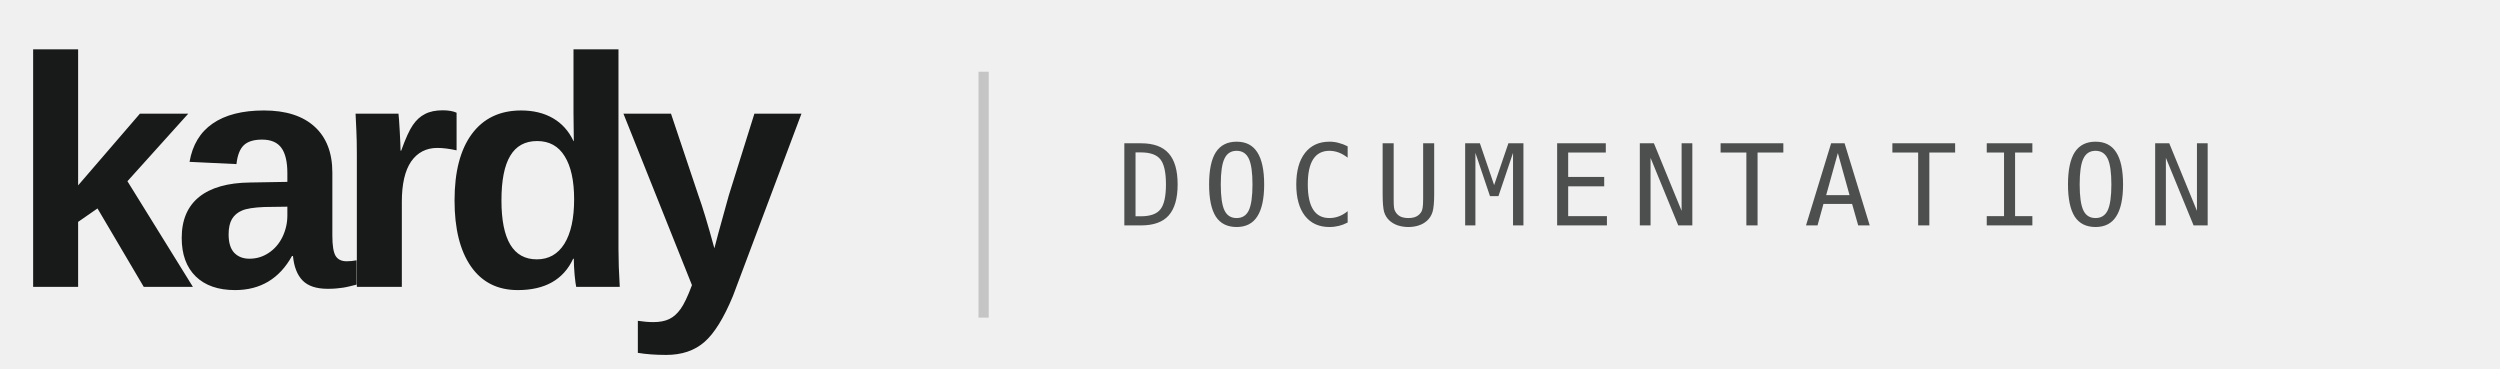
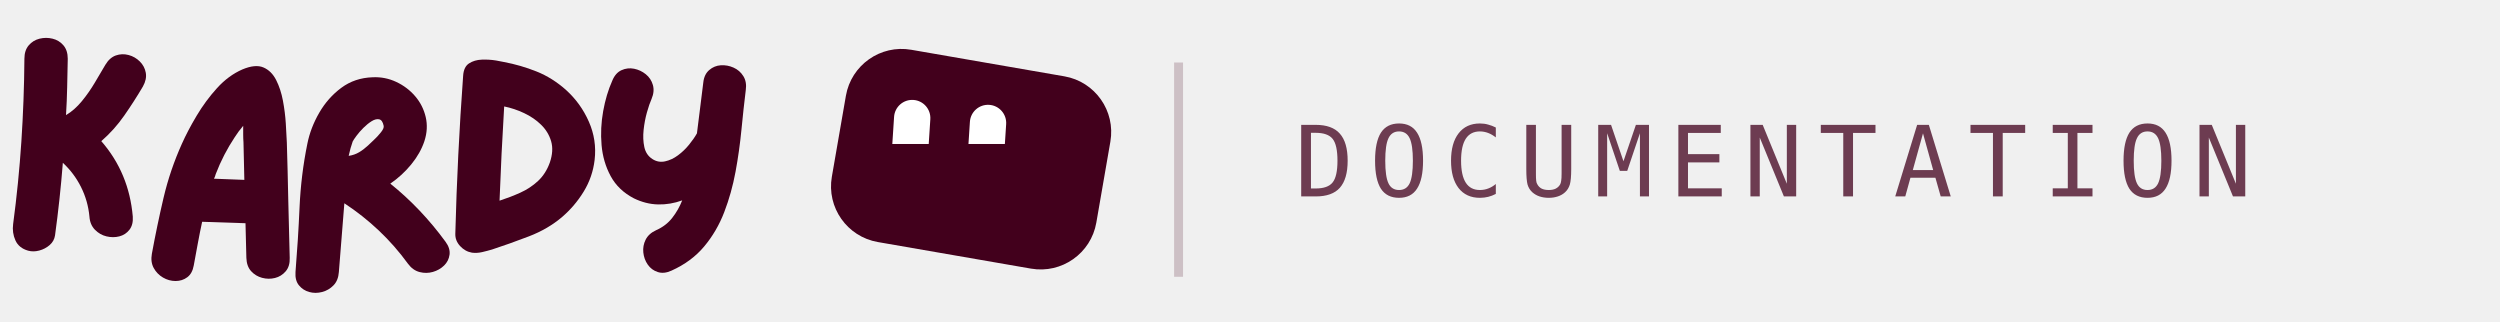
- <svg xmlns="http://www.w3.org/2000/svg" width="244" height="36" viewBox="0 0 244 36" role="img" aria-label="Kardy documentation">
-   <text x="1" y="28" fill="#171a18" font-family="Arial, Helvetica, sans-serif" font-size="32" font-weight="700" letter-spacing="-2">kardy</text>
-   <path d="M96 7V31" stroke="#171a18" stroke-opacity=".2" />
-   <text x="109" y="22" fill="#171a18" fill-opacity=".75" font-family="ui-monospace, Menlo, Consolas, monospace" font-size="11" letter-spacing="1.76">DOCUMENTATION</text>
+ <svg xmlns="http://www.w3.org/2000/svg" width="280" height="36" viewBox="0 0 280 36" role="img" aria-label="Kardy documentation">
+   <svg x="92" y="4.5" width="33.75" height="27" viewBox="747 328 200 160" fill="#42001C">
+     <path d="M 806.598 334.363 L 908.238 351.996 C 928.641 355.535 942.316 374.945 938.773 395.352 L 929.453 449.082 C 925.914 469.488 906.5 483.16 886.094 479.617 L 784.457 461.984 C 764.051 458.445 750.379 439.035 753.918 418.629 L 763.242 364.898 C 766.781 344.492 786.195 330.82 806.598 334.363 Z M 806.598 334.363 " />
+     <g fill="#FFFFFF">
+       <path d="M 808.027 367.66 C 814.668 368.09 819.707 373.824 819.277 380.469 L 818.027 399.766 C 817.598 406.41 811.859 411.449 805.215 411.02 C 798.57 410.586 793.535 404.852 793.965 398.207 L 795.215 378.91 C 795.645 372.266 801.383 367.227 808.027 367.66 Z M 808.027 367.66 " />
+       <path d="M 858.355 370.918 C 865 371.352 870.035 377.086 869.605 383.73 L 868.355 403.027 C 867.926 409.672 862.188 414.711 855.543 414.277 C 848.898 413.848 843.863 408.113 844.293 401.469 L 845.543 382.172 C 845.973 375.527 851.711 370.488 858.355 370.918 Z M 858.355 370.918 " />
+     </g>
+     <path d="M777.234 396.898H883.043V426.695H777.234Z" />
+   </svg>
+   <svg x="1" y="4" width="83" height="29" viewBox="325 255 790 277" fill="#42001C">
+     <path d="M 154.594 -195.406 C 148.406 -184.895 141.754 -174.535 134.641 -164.328 C 127.535 -154.129 119.348 -145.008 110.078 -136.969 C 129.859 -114.289 141.086 -87.391 143.766 -56.266 C 144.18 -50.492 143 -45.805 140.219 -42.203 C 137.438 -38.598 133.828 -36.227 129.391 -35.094 C 124.961 -33.957 120.379 -33.957 115.641 -35.094 C 110.898 -36.227 106.773 -38.598 103.266 -42.203 C 99.766 -45.805 97.805 -50.492 97.391 -56.266 C 96.359 -67.398 93.367 -77.914 88.422 -87.812 C 83.473 -97.707 76.984 -106.363 68.953 -113.781 C 66.891 -87.602 64.102 -61.734 60.594 -36.172 C 59.977 -32.047 58.07 -28.594 54.875 -25.812 C 51.688 -23.031 47.977 -21.07 43.75 -19.938 C 39.52 -18.801 35.551 -18.75 31.844 -19.781 C 25.25 -21.645 20.711 -25.305 18.234 -30.766 C 15.766 -36.223 14.941 -42.047 15.766 -48.234 C 19.68 -77.504 22.617 -106.926 24.578 -136.5 C 26.535 -166.082 27.617 -195.613 27.828 -225.094 C 27.828 -231.07 29.375 -235.863 32.469 -239.469 C 35.562 -243.07 39.426 -245.441 44.062 -246.578 C 48.695 -247.711 53.332 -247.711 57.969 -246.578 C 62.602 -245.441 66.469 -243.07 69.562 -239.469 C 72.656 -235.863 74.203 -231.07 74.203 -225.094 C 73.992 -214.988 73.785 -204.938 73.578 -194.938 C 73.379 -184.945 72.969 -174.898 72.344 -164.797 C 78.531 -168.504 84.195 -173.5 89.344 -179.781 C 94.5 -186.07 99.141 -192.723 103.266 -199.734 C 107.391 -206.742 111.102 -213.031 114.406 -218.594 C 117.488 -223.75 121.242 -227.098 125.672 -228.641 C 130.109 -230.191 134.645 -230.348 139.281 -229.109 C 143.926 -227.867 147.945 -225.547 151.344 -222.141 C 154.75 -218.742 156.863 -214.727 157.688 -210.094 C 158.508 -205.457 157.477 -200.562 154.594 -195.406 Z M 154.594 -195.406 " transform="translate(312.3325 504.75)" />
+     <path d="M 160.156 -135.734 C 160.781 -115.117 161.297 -94.504 161.703 -73.891 C 162.117 -53.285 162.633 -32.676 163.25 -12.062 C 163.457 -6.082 162.016 -1.289 158.922 2.312 C 155.828 5.926 152.016 8.297 147.484 9.422 C 142.953 10.555 138.363 10.504 133.719 9.266 C 129.082 8.035 125.164 5.664 121.969 2.156 C 118.781 -1.34 117.082 -6.082 116.875 -12.062 C 116.664 -18.238 116.508 -24.422 116.406 -30.609 C 116.301 -36.797 116.145 -42.977 115.938 -49.156 L 69.562 -50.703 C 67.914 -43.078 66.367 -35.348 64.922 -27.516 C 63.484 -19.68 62.039 -11.848 60.594 -4.016 C 59.57 1.754 57.254 5.977 53.641 8.656 C 50.035 11.332 45.863 12.672 41.125 12.672 C 36.383 12.672 31.898 11.43 27.672 8.953 C 23.441 6.484 20.141 3.086 17.766 -1.234 C 15.398 -5.566 14.734 -10.617 15.766 -16.391 C 19.473 -36.586 23.645 -56.578 28.281 -76.359 C 32.926 -96.148 39.473 -115.426 47.922 -134.188 C 52.047 -143.457 57.301 -153.453 63.688 -164.172 C 70.082 -174.891 77.348 -184.734 85.484 -193.703 C 93.629 -202.672 102.648 -209.32 112.547 -213.656 C 121.816 -217.562 129.336 -218.281 135.109 -215.812 C 140.879 -213.344 145.414 -208.859 148.719 -202.359 C 152.02 -195.867 154.441 -188.5 155.984 -180.25 C 157.523 -172.008 158.551 -163.867 159.062 -155.828 C 159.582 -147.785 159.945 -141.086 160.156 -135.734 Z M 84.094 -101.719 C 83.895 -100.895 83.641 -100.07 83.328 -99.25 C 83.016 -98.426 82.656 -97.602 82.25 -96.781 C 87.812 -96.57 93.27 -96.363 98.625 -96.156 C 103.988 -95.945 109.348 -95.738 114.703 -95.531 C 114.504 -102.133 114.352 -108.785 114.25 -115.484 C 114.145 -122.18 113.988 -128.93 113.781 -135.734 C 113.57 -138.41 113.469 -141.242 113.469 -144.234 C 113.469 -147.223 113.469 -150.266 113.469 -153.359 C 109.969 -149.234 106.977 -145.211 104.5 -141.297 C 100.383 -135.109 96.625 -128.719 93.219 -122.125 C 89.82 -115.531 86.781 -108.727 84.094 -101.719 Z M 84.094 -101.719 " transform="translate(460.742 504.75)" />
+     <path d="M 175.922 -29.375 C 179.43 -24.633 180.875 -19.992 180.25 -15.453 C 179.633 -10.922 177.676 -7.055 174.375 -3.859 C 171.082 -0.672 167.113 1.594 162.469 2.938 C 157.832 4.281 153.094 4.332 148.25 3.094 C 143.406 1.852 139.234 -1.133 135.734 -5.875 C 126.453 -18.656 116.094 -30.457 104.656 -41.281 C 93.219 -52.102 80.906 -61.844 67.719 -70.5 C 66.688 -58.125 65.707 -45.852 64.781 -33.688 C 63.852 -21.531 62.875 -9.27 61.844 3.094 C 61.426 9.07 59.516 13.812 56.109 17.312 C 52.711 20.82 48.645 23.191 43.906 24.422 C 39.164 25.66 34.578 25.66 30.141 24.422 C 25.711 23.191 22.055 20.82 19.172 17.312 C 16.285 13.812 15.047 9.07 15.453 3.094 C 17.305 -19.582 18.75 -42.566 19.781 -65.859 C 20.812 -89.148 23.598 -111.926 28.141 -134.188 C 30.398 -145.52 34.625 -156.547 40.812 -167.266 C 47 -177.984 54.883 -186.898 64.469 -194.016 C 74.051 -201.129 85.234 -204.891 98.016 -205.297 C 106.879 -205.711 115.273 -204.062 123.203 -200.344 C 131.141 -196.633 137.891 -191.535 143.453 -185.047 C 149.023 -178.555 152.789 -171.133 154.75 -162.781 C 156.707 -154.438 156.242 -145.832 153.359 -136.969 C 150.473 -128.312 145.781 -120.016 139.281 -112.078 C 132.789 -104.141 125.32 -97.285 116.875 -91.516 C 138.926 -73.785 158.609 -53.07 175.922 -29.375 Z M 109.766 -153.359 C 108.941 -157.484 107.344 -159.801 104.969 -160.312 C 102.594 -160.832 99.91 -160.16 96.922 -158.297 C 93.941 -156.441 91.008 -154.07 88.125 -151.188 C 85.238 -148.301 82.766 -145.469 80.703 -142.688 C 78.641 -139.906 77.297 -137.895 76.672 -136.656 C 75.023 -132.125 73.582 -126.973 72.344 -121.203 C 76.469 -121.816 80.176 -123.102 83.469 -125.062 C 86.77 -127.02 89.969 -129.441 93.062 -132.328 C 94.301 -133.566 96.363 -135.523 99.25 -138.203 C 102.133 -140.879 104.707 -143.66 106.969 -146.547 C 109.238 -149.441 110.172 -151.711 109.766 -153.359 Z M 109.766 -153.359 " transform="translate(614.7168 504.75)" />
+     <path d="M 67.094 -221.688 C 79.25 -219.414 90.992 -216.016 102.328 -211.484 C 113.672 -206.953 124.188 -200.359 133.875 -191.703 C 144.383 -182.211 152.523 -170.922 158.297 -157.828 C 164.078 -144.742 166.141 -131.094 164.484 -116.875 C 163.047 -104.707 159.18 -93.473 152.891 -83.172 C 146.609 -72.867 138.93 -63.801 129.859 -55.969 C 119.754 -47.312 107.848 -40.352 94.141 -35.094 C 80.441 -29.832 67.301 -25.145 54.719 -21.031 C 51.219 -20 47.66 -19.066 44.047 -18.234 C 40.441 -17.41 36.891 -17.207 33.391 -17.625 C 28.441 -18.445 24.164 -20.816 20.562 -24.734 C 16.957 -28.648 15.254 -33.082 15.453 -38.031 C 16.898 -94.094 19.688 -150.363 23.812 -206.844 C 24.219 -213.238 26.328 -217.672 30.141 -220.141 C 33.953 -222.617 38.488 -223.957 43.75 -224.156 C 49.008 -224.363 54.113 -224.055 59.062 -223.234 C 61.738 -222.816 64.414 -222.301 67.094 -221.688 Z M 116.562 -114.094 C 119.445 -122.539 119.91 -130.113 117.953 -136.812 C 115.992 -143.508 112.438 -149.383 107.281 -154.438 C 102.133 -159.488 96.055 -163.66 89.047 -166.953 C 82.035 -170.254 74.926 -172.629 67.719 -174.078 C 65.656 -140.066 64.004 -106.469 62.766 -73.281 C 70.391 -75.75 77.754 -78.582 84.859 -81.781 C 91.973 -84.977 98.312 -89.148 103.875 -94.297 C 109.445 -99.453 113.676 -106.051 116.562 -114.094 Z M 116.562 -114.094 " transform="translate(785.6969 504.75)" />
+     <path d="M 124.906 -199.734 C 125.531 -205.504 127.645 -209.938 131.25 -213.031 C 134.852 -216.125 138.973 -217.82 143.609 -218.125 C 148.254 -218.438 152.789 -217.613 157.219 -215.656 C 161.656 -213.695 165.16 -210.656 167.734 -206.531 C 170.305 -202.414 171.18 -197.473 170.359 -191.703 C 168.711 -178.297 167.164 -164.117 165.719 -149.172 C 164.281 -134.234 162.172 -119.238 159.391 -104.188 C 156.609 -89.145 152.586 -74.77 147.328 -61.062 C 142.066 -47.352 134.898 -35.086 125.828 -24.266 C 116.766 -13.441 105.125 -4.836 90.906 1.547 C 85.539 4.016 80.641 4.523 76.203 3.078 C 71.773 1.641 68.223 -0.984 65.547 -4.797 C 62.867 -8.609 61.27 -12.938 60.75 -17.781 C 60.238 -22.625 61.062 -27.207 63.219 -31.531 C 65.383 -35.863 69.148 -39.266 74.516 -41.734 C 81.523 -44.828 87.242 -49.207 91.672 -54.875 C 96.109 -60.551 99.664 -66.789 102.344 -73.594 C 93.895 -70.5 85.289 -69.051 76.531 -69.25 C 67.77 -69.457 59.16 -71.625 50.703 -75.75 C 39.578 -81.52 31.281 -89.453 25.812 -99.547 C 20.352 -109.648 17.109 -120.734 16.078 -132.797 C 15.047 -144.859 15.613 -156.914 17.781 -168.969 C 19.945 -181.031 23.191 -191.906 27.516 -201.594 C 29.785 -207.156 33.082 -210.914 37.406 -212.875 C 41.738 -214.832 46.223 -215.348 50.859 -214.422 C 55.492 -213.492 59.664 -211.535 63.375 -208.547 C 67.094 -205.555 69.617 -201.742 70.953 -197.109 C 72.297 -192.473 71.832 -187.473 69.562 -182.109 C 67.914 -178.398 66.266 -173.609 64.609 -167.734 C 62.961 -161.859 61.781 -155.625 61.062 -149.031 C 60.344 -142.438 60.598 -136.301 61.828 -130.625 C 63.066 -124.957 65.957 -120.68 70.5 -117.797 C 74.613 -115.117 79.094 -114.297 83.938 -115.328 C 88.781 -116.359 93.414 -118.52 97.844 -121.812 C 102.281 -125.113 106.25 -128.926 109.75 -133.25 C 113.258 -137.582 116.047 -141.602 118.109 -145.312 C 119.348 -154.383 120.484 -163.453 121.516 -172.516 C 122.547 -181.586 123.676 -190.66 124.906 -199.734 Z M 124.906 -199.734 " transform="translate(941.5269 504.75)" />
+   </svg>
+   <g transform="translate(36 0)">
+     <path d="M96 7V31" stroke="#42001C" stroke-opacity=".2" />
+     <text x="109" y="22" fill="#42001C" fill-opacity=".75" font-family="ui-monospace, Menlo, Consolas, monospace" font-size="11" letter-spacing="1.76">DOCUMENTATION</text>
+   </g>
</svg>
